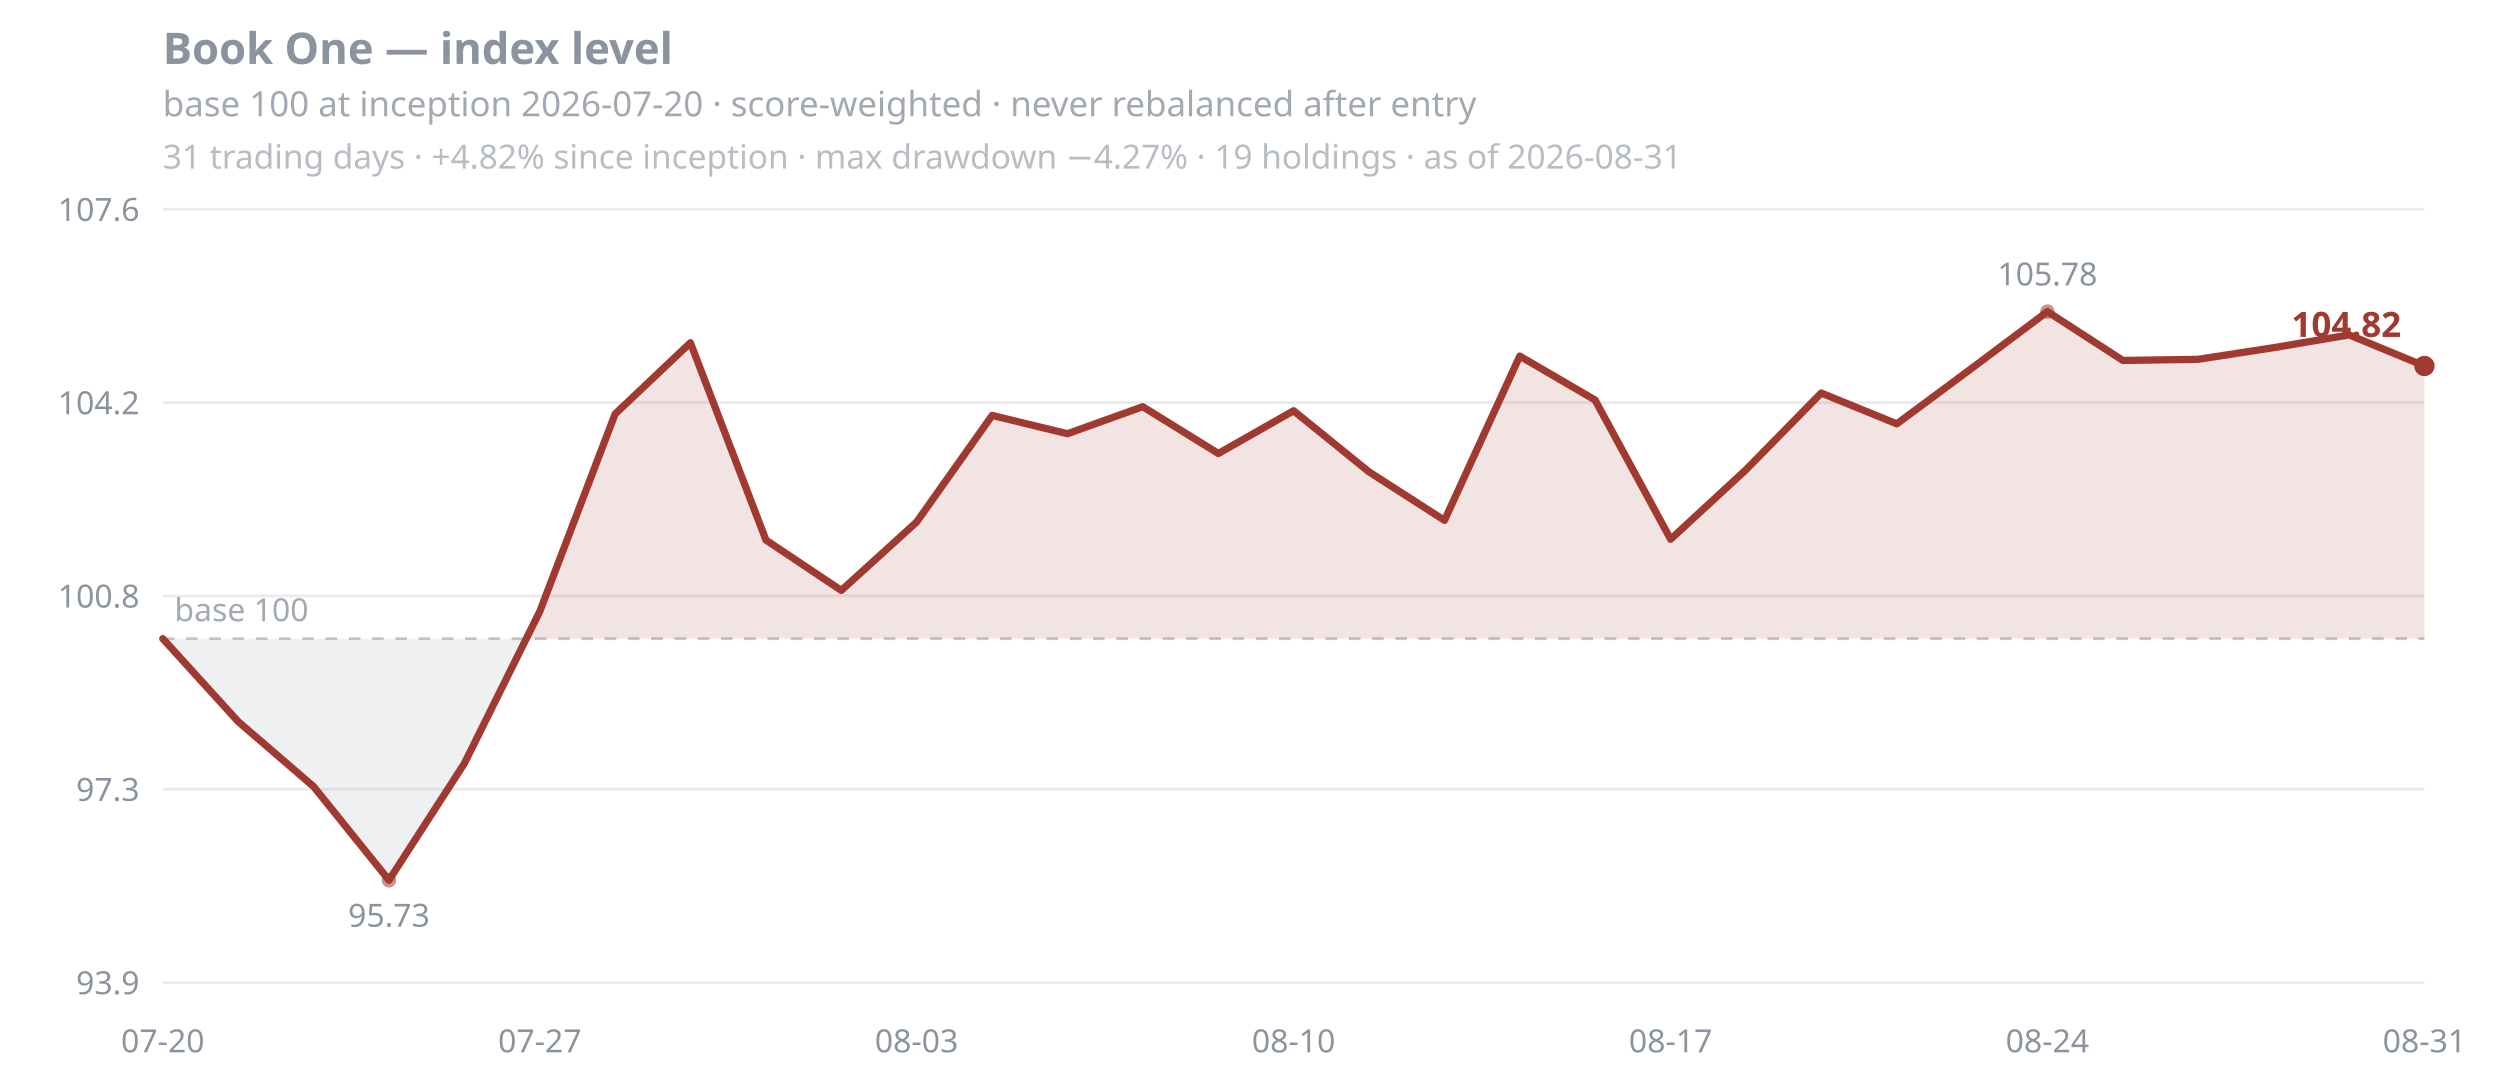
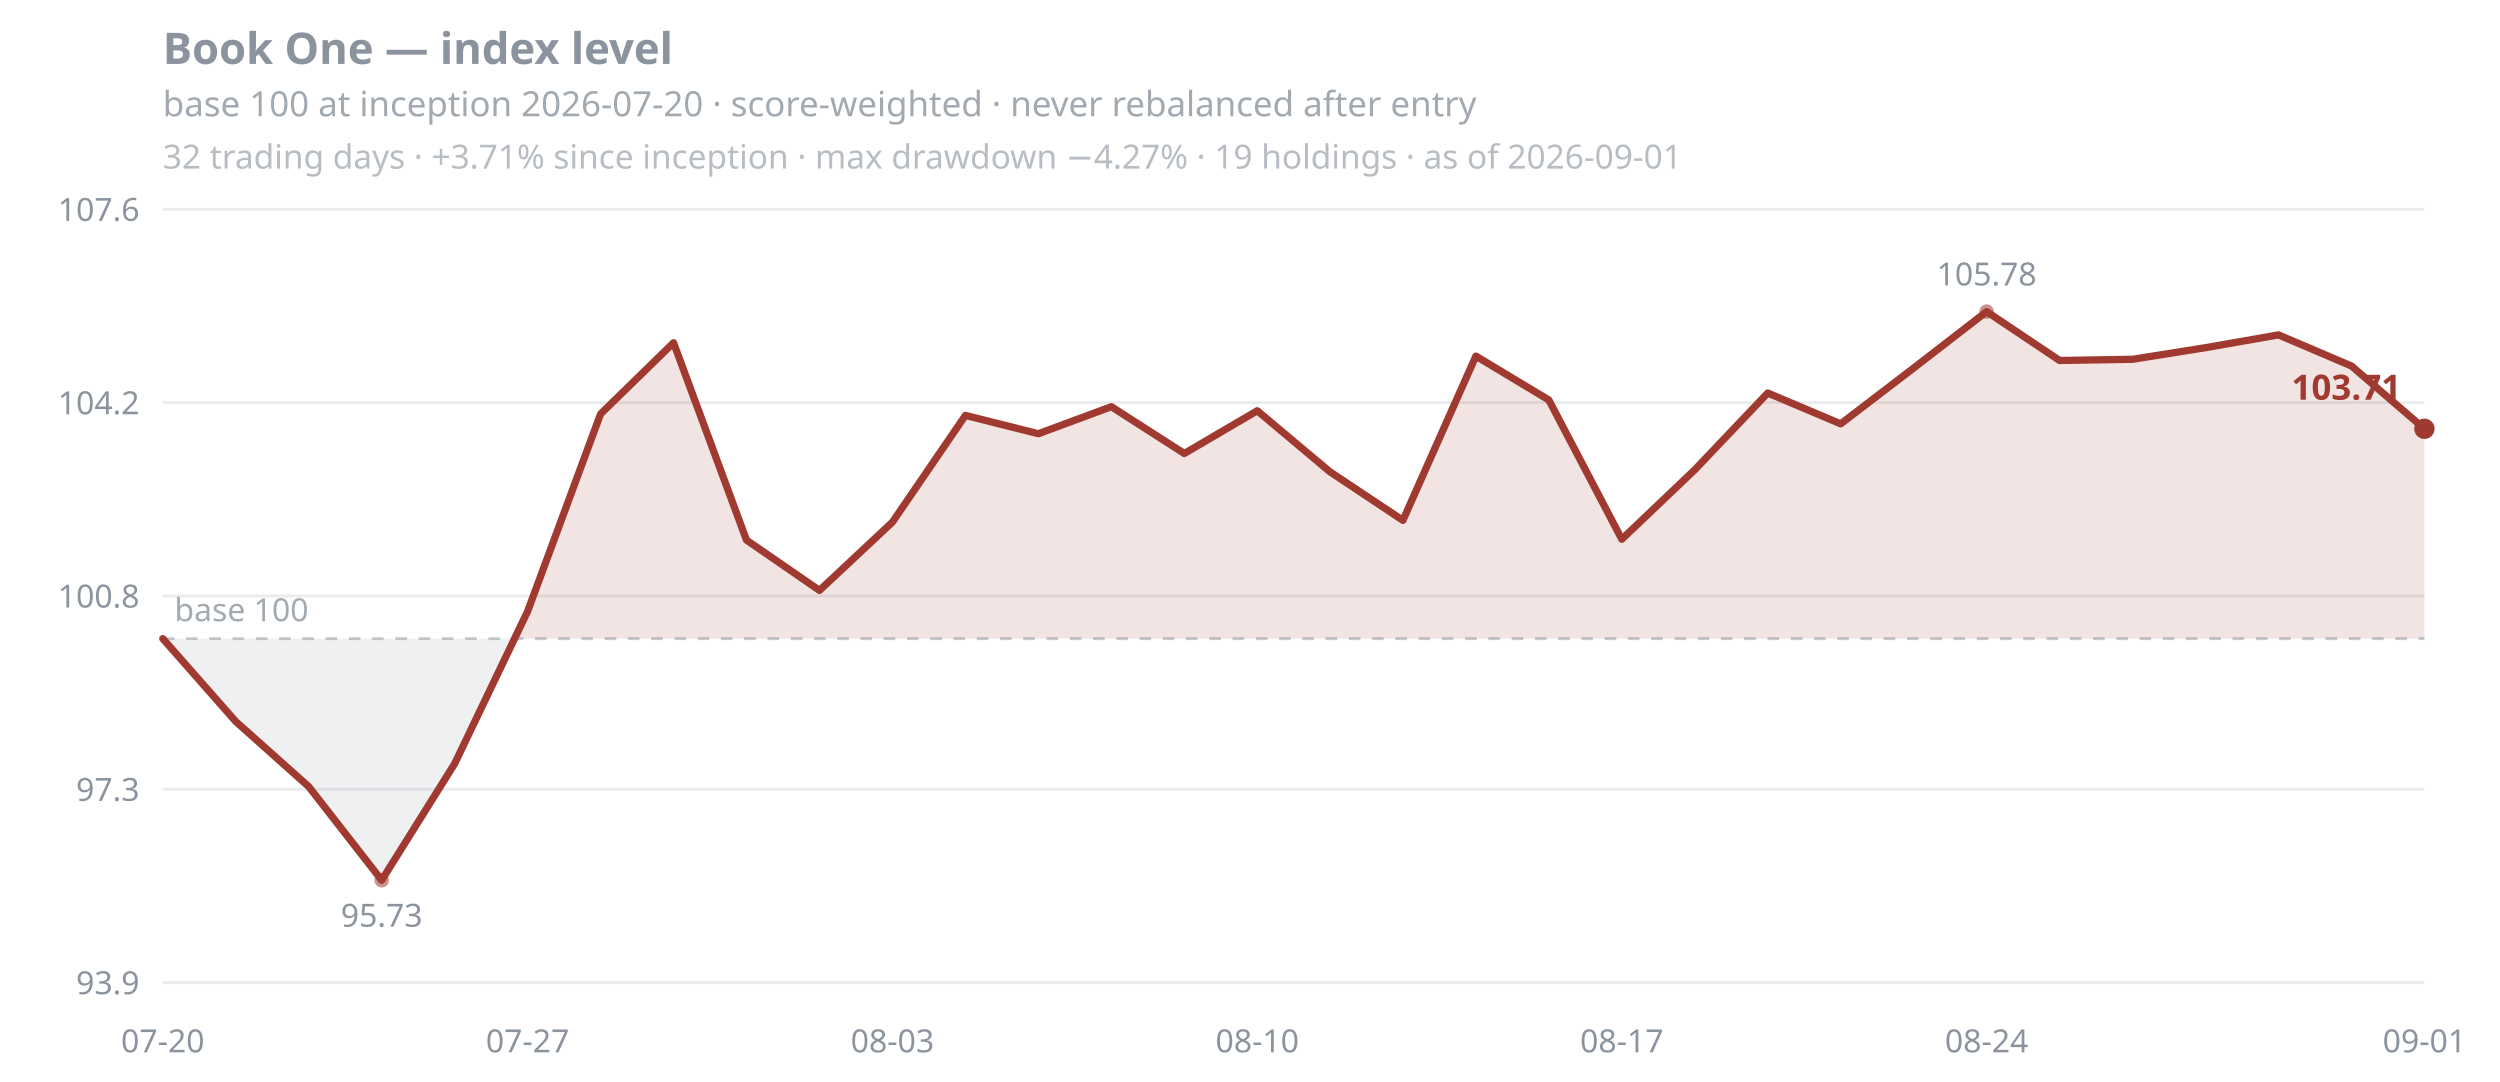
<svg xmlns="http://www.w3.org/2000/svg" viewBox="0 0 860 372" font-family="ui-sans-serif,system-ui,sans-serif">
  <text x="56" y="22" font-size="15" font-weight="600" fill="#8b949e">Book One — index level</text>
  <text x="56" y="40" font-size="12" fill="#8b949e" opacity="0.8">base 100 at inception 2026-07-20 · score-weighted · never rebalanced after entry</text>
-   <text x="56" y="58" font-size="11.5" fill="#8b949e" opacity="0.62">31 trading days · +4.82% since inception · max drawdown −4.27% · 19 holdings · as of 2026-08-31</text>
+   <text x="56" y="58" font-size="11.5" fill="#8b949e" opacity="0.62">32 trading days · +3.71% since inception · max drawdown −4.27% · 19 holdings · as of 2026-09-01</text>
  <line x1="56" y1="338.0" x2="834" y2="338.0" stroke="#8b949e" stroke-opacity="0.18" />
  <text x="48" y="342.0" font-size="11" fill="#8b949e" text-anchor="end">93.9</text>
  <line x1="56" y1="271.5" x2="834" y2="271.5" stroke="#8b949e" stroke-opacity="0.18" />
  <text x="48" y="275.5" font-size="11" fill="#8b949e" text-anchor="end">97.3</text>
  <line x1="56" y1="205.0" x2="834" y2="205.0" stroke="#8b949e" stroke-opacity="0.18" />
  <text x="48" y="209.0" font-size="11" fill="#8b949e" text-anchor="end">100.8</text>
  <line x1="56" y1="138.5" x2="834" y2="138.5" stroke="#8b949e" stroke-opacity="0.18" />
  <text x="48" y="142.5" font-size="11" fill="#8b949e" text-anchor="end">104.2</text>
  <line x1="56" y1="72.0" x2="834" y2="72.0" stroke="#8b949e" stroke-opacity="0.18" />
  <text x="48" y="76.0" font-size="11" fill="#8b949e" text-anchor="end">107.6</text>
  <line x1="56" y1="219.7" x2="834" y2="219.7" stroke="#8b949e" stroke-opacity="0.5" stroke-dasharray="4 4" />
  <text x="60" y="213.7" font-size="11" fill="#8b949e" text-anchor="start" opacity="0.8">base 100</text>
  <text x="56.0" y="362" font-size="11" fill="#8b949e" text-anchor="middle">07-20</text>
-   <text x="185.7" y="362" font-size="11" fill="#8b949e" text-anchor="middle">07-27</text>
-   <text x="315.3" y="362" font-size="11" fill="#8b949e" text-anchor="middle">08-03</text>
-   <text x="445.0" y="362" font-size="11" fill="#8b949e" text-anchor="middle">08-10</text>
-   <text x="574.7" y="362" font-size="11" fill="#8b949e" text-anchor="middle">08-17</text>
-   <text x="704.3" y="362" font-size="11" fill="#8b949e" text-anchor="middle">08-24</text>
-   <text x="834.0" y="362" font-size="11" fill="#8b949e" text-anchor="middle">08-31</text>
+   <text x="181.5" y="362" font-size="11" fill="#8b949e" text-anchor="middle">07-27</text>
+   <text x="307.0" y="362" font-size="11" fill="#8b949e" text-anchor="middle">08-03</text>
+   <text x="432.5" y="362" font-size="11" fill="#8b949e" text-anchor="middle">08-10</text>
+   <text x="557.9" y="362" font-size="11" fill="#8b949e" text-anchor="middle">08-17</text>
+   <text x="683.4" y="362" font-size="11" fill="#8b949e" text-anchor="middle">08-24</text>
+   <text x="834.0" y="362" font-size="11" fill="#8b949e" text-anchor="middle">09-01</text>
  <defs>
    <clipPath id="above">
      <rect x="56" y="72" width="778" height="147.7" />
    </clipPath>
    <clipPath id="below">
      <rect x="56" y="219.7" width="778" height="118.3" />
    </clipPath>
  </defs>
-   <polygon points="56.0,219.7 56.0,219.7 81.9,248.2 107.9,270.6 133.8,302.8 159.7,262.7 185.7,210.3 211.6,142.4 237.5,117.9 263.5,185.8 289.4,203.1 315.3,179.6 341.3,142.9 367.2,149.2 393.1,139.9 419.1,156.0 445.0,141.3 470.9,162.3 496.9,179.0 522.8,122.5 548.7,137.6 574.7,185.5 600.6,161.6 626.5,135.2 652.5,145.8 678.4,126.6 704.3,107.2 730.3,124.0 756.2,123.6 782.1,119.6 808.1,115.2 834.0,125.9 834.0,219.7" fill="#a0392f" fill-opacity="0.14" clip-path="url(#above)" />
-   <polygon points="56.0,219.7 56.0,219.7 81.9,248.2 107.9,270.6 133.8,302.8 159.7,262.7 185.7,210.3 211.6,142.4 237.5,117.9 263.5,185.8 289.4,203.1 315.3,179.6 341.3,142.9 367.2,149.2 393.1,139.9 419.1,156.0 445.0,141.3 470.9,162.3 496.9,179.0 522.8,122.5 548.7,137.6 574.7,185.5 600.6,161.6 626.5,135.2 652.5,145.8 678.4,126.6 704.3,107.2 730.3,124.0 756.2,123.6 782.1,119.6 808.1,115.2 834.0,125.9 834.0,219.7" fill="#8b949e" fill-opacity="0.14" clip-path="url(#below)" />
-   <polyline points="56.0,219.7 81.9,248.2 107.9,270.6 133.8,302.8 159.7,262.7 185.7,210.3 211.6,142.4 237.5,117.9 263.5,185.8 289.4,203.1 315.3,179.6 341.3,142.9 367.2,149.2 393.1,139.9 419.1,156.0 445.0,141.3 470.9,162.3 496.9,179.0 522.8,122.5 548.7,137.6 574.7,185.5 600.6,161.6 626.5,135.2 652.5,145.8 678.4,126.6 704.3,107.2 730.3,124.0 756.2,123.6 782.1,119.6 808.1,115.2 834.0,125.9" fill="none" stroke="#a0392f" stroke-width="2.5" stroke-linejoin="round" stroke-linecap="round" />
-   <circle cx="133.8" cy="302.8" r="2.5" fill="#a0392f" fill-opacity="0.55" />
-   <text x="133.8" y="318.8" font-size="11" fill="#8b949e" text-anchor="middle">95.73</text>
-   <circle cx="704.3" cy="107.2" r="2.5" fill="#a0392f" fill-opacity="0.55" />
-   <text x="704.3" y="98.2" font-size="11" fill="#8b949e" text-anchor="middle">105.78</text>
-   <circle cx="834.0" cy="125.9" r="3.5" fill="#a0392f" />
-   <text x="826.0" y="115.9" font-size="12" font-weight="600" fill="#a0392f" text-anchor="end">104.82</text>
+   <polygon points="56.0,219.7 56.0,219.7 81.1,248.2 106.2,270.6 131.3,302.8 156.4,262.7 181.5,210.3 206.6,142.4 231.7,117.9 256.8,185.8 281.9,203.1 307.0,179.6 332.1,142.9 357.2,149.2 382.3,139.9 407.4,156.0 432.5,141.3 457.5,162.3 482.6,179.0 507.7,122.5 532.8,137.6 557.9,185.5 583.0,161.6 608.1,135.2 633.2,145.8 658.3,126.6 683.4,107.2 708.5,124.0 733.6,123.6 758.7,119.6 783.8,115.2 808.9,125.9 834.0,147.5 834.0,219.7" fill="#a0392f" fill-opacity="0.14" clip-path="url(#above)" />
+   <polygon points="56.0,219.7 56.0,219.7 81.1,248.2 106.2,270.6 131.3,302.8 156.4,262.7 181.5,210.3 206.6,142.4 231.7,117.9 256.8,185.8 281.9,203.1 307.0,179.6 332.1,142.9 357.2,149.2 382.3,139.9 407.4,156.0 432.5,141.3 457.5,162.3 482.6,179.0 507.7,122.5 532.8,137.6 557.9,185.5 583.0,161.6 608.1,135.2 633.2,145.8 658.3,126.6 683.4,107.2 708.5,124.0 733.6,123.6 758.7,119.6 783.8,115.2 808.9,125.9 834.0,147.5 834.0,219.7" fill="#8b949e" fill-opacity="0.14" clip-path="url(#below)" />
+   <polyline points="56.0,219.7 81.1,248.2 106.2,270.6 131.3,302.8 156.4,262.7 181.5,210.3 206.6,142.4 231.7,117.9 256.8,185.8 281.9,203.1 307.0,179.6 332.1,142.9 357.2,149.2 382.3,139.9 407.4,156.0 432.5,141.3 457.5,162.3 482.6,179.0 507.7,122.5 532.8,137.6 557.9,185.5 583.0,161.6 608.1,135.2 633.2,145.8 658.3,126.6 683.4,107.2 708.5,124.0 733.6,123.6 758.7,119.6 783.8,115.2 808.9,125.9 834.0,147.5" fill="none" stroke="#a0392f" stroke-width="2.5" stroke-linejoin="round" stroke-linecap="round" />
+   <circle cx="131.3" cy="302.8" r="2.5" fill="#a0392f" fill-opacity="0.55" />
+   <text x="131.3" y="318.8" font-size="11" fill="#8b949e" text-anchor="middle">95.73</text>
+   <circle cx="683.4" cy="107.2" r="2.5" fill="#a0392f" fill-opacity="0.55" />
+   <text x="683.4" y="98.2" font-size="11" fill="#8b949e" text-anchor="middle">105.78</text>
+   <circle cx="834.0" cy="147.5" r="3.5" fill="#a0392f" />
+   <text x="826.0" y="137.5" font-size="12" font-weight="600" fill="#a0392f" text-anchor="end">103.71</text>
</svg>
